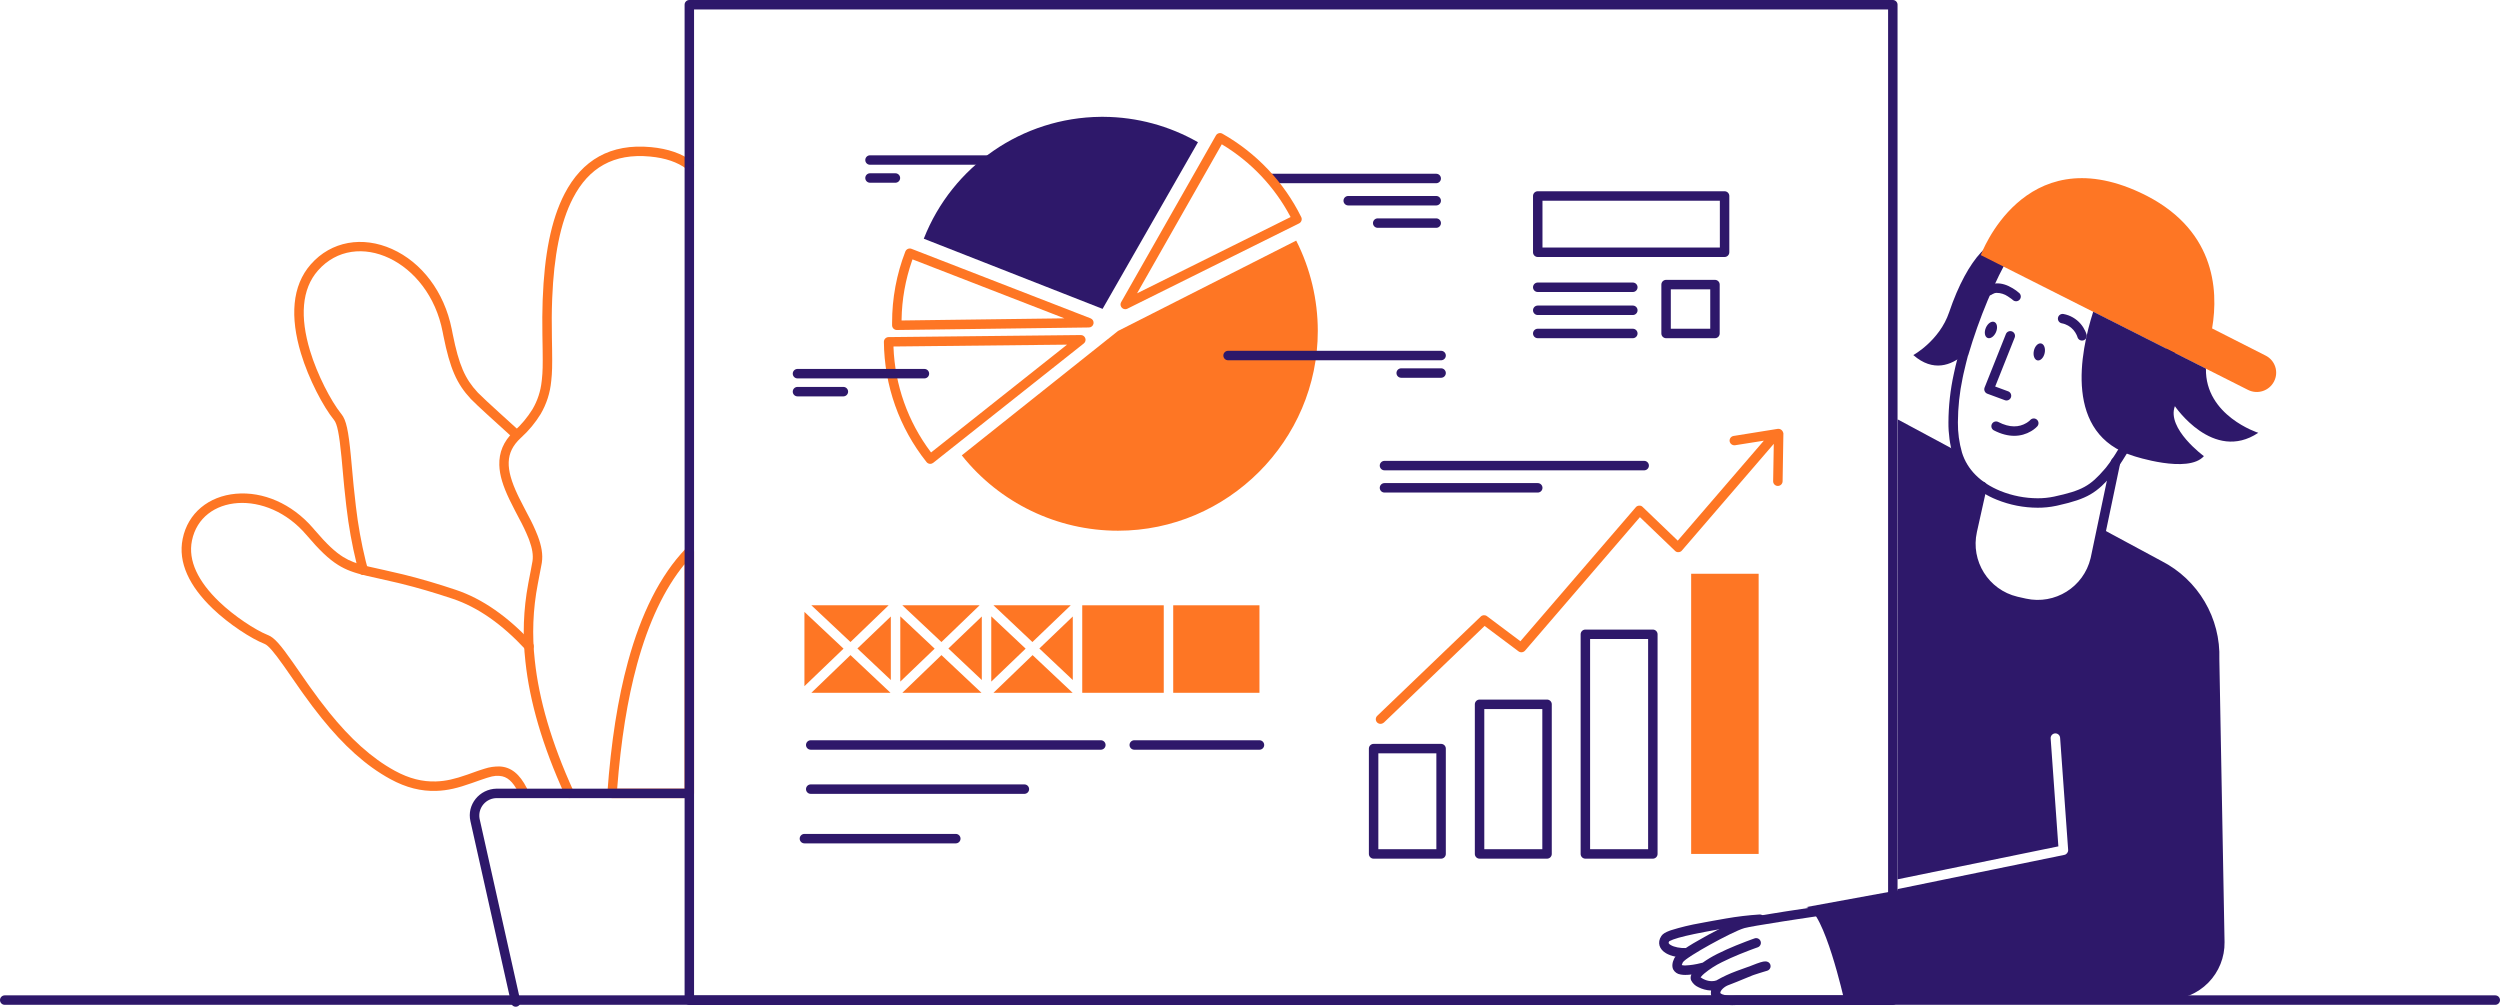
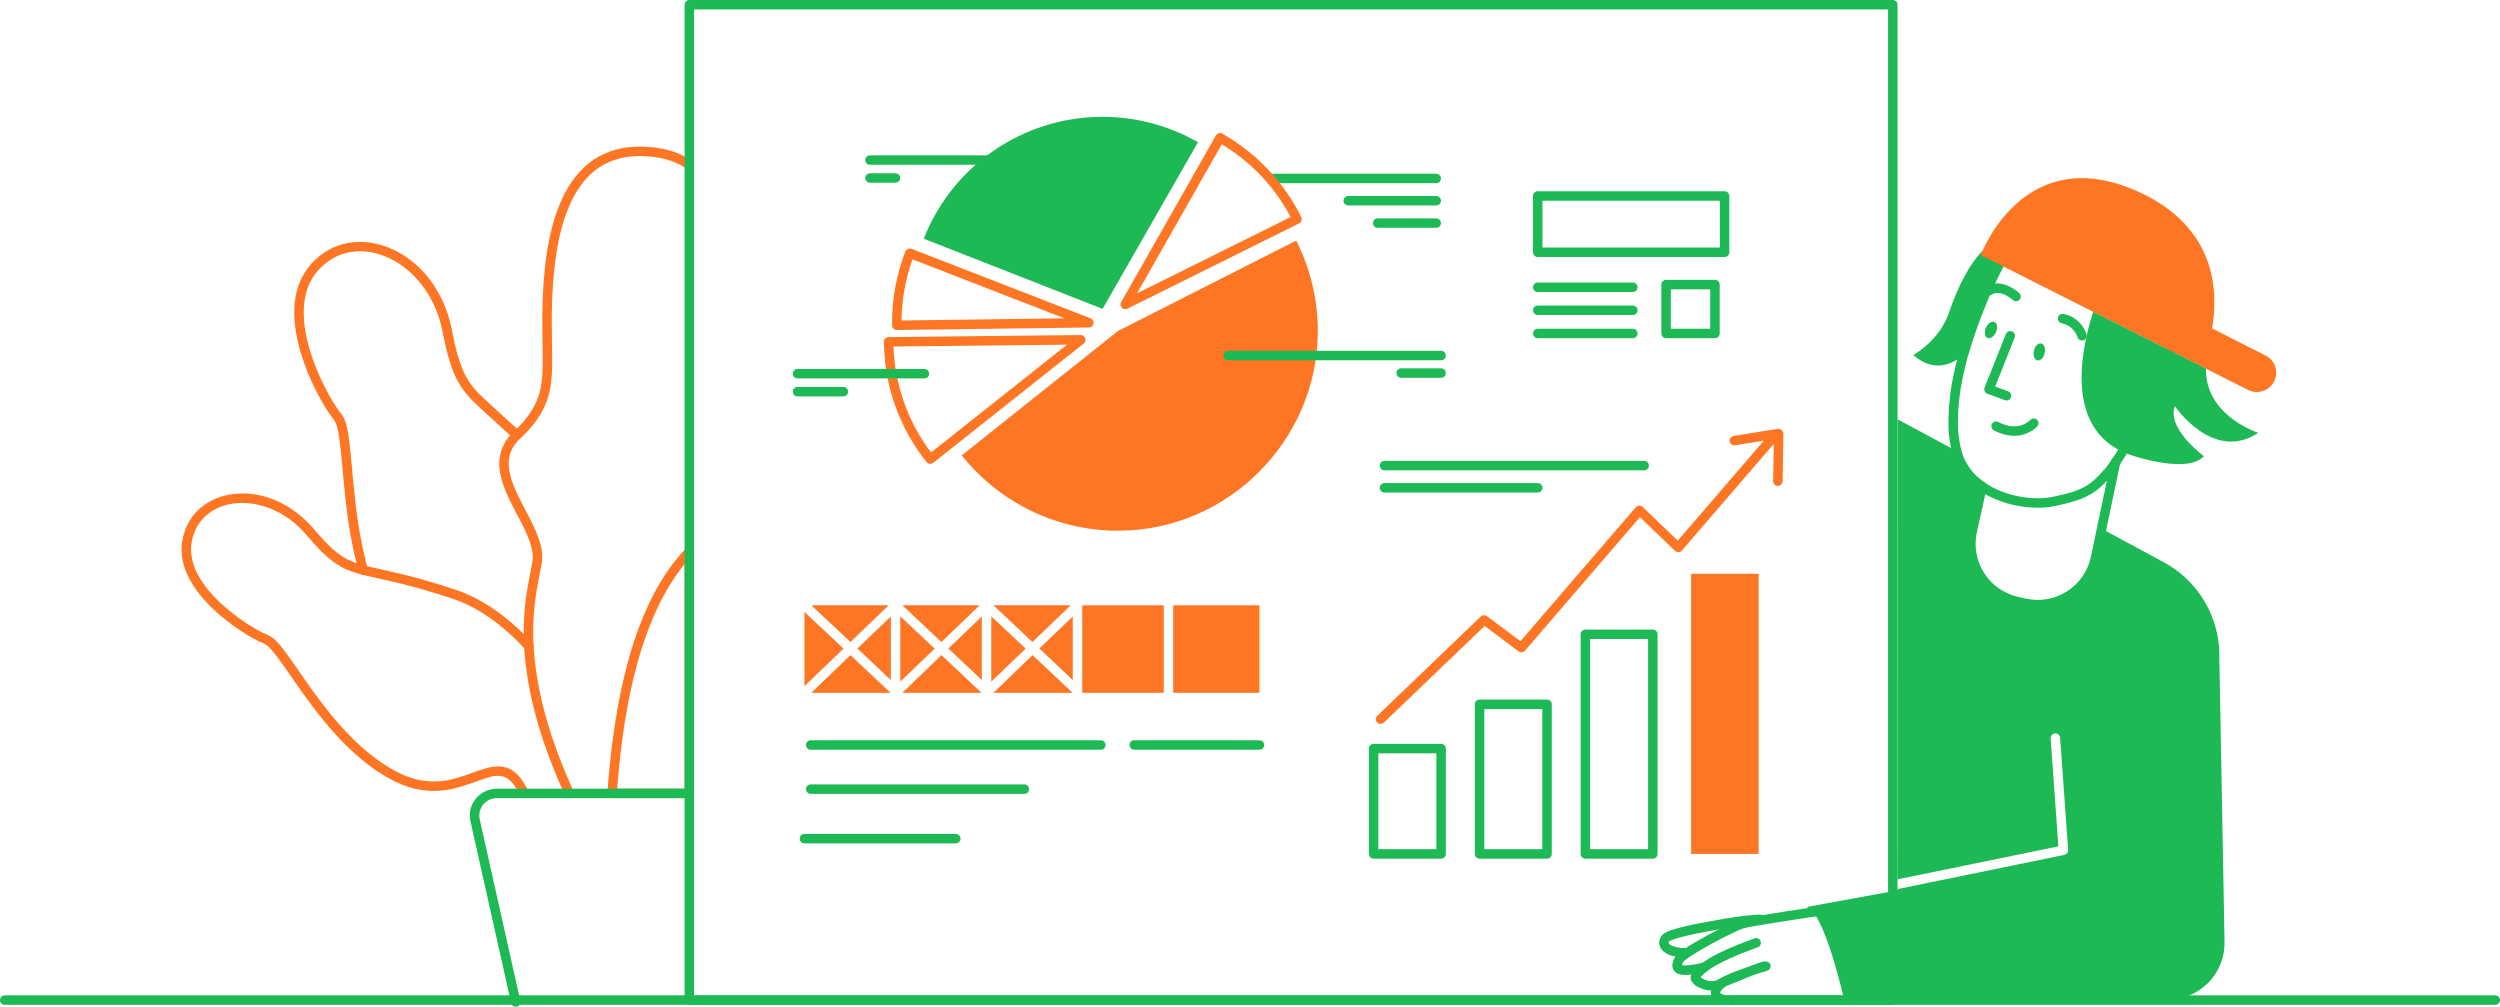
<svg xmlns="http://www.w3.org/2000/svg" viewBox="0 0 1585.6 638.5">
  <g id="graphs_and_statistics_outline_II" data-name="graphs and statistics/outline_II" transform="translate(2.6 2.6)">
    <g id="graphs_and_statistics_outline_II-2" data-name="graphs and statistics/outline_II">
      <g id="graphs_and_statistics_outline_II-3" data-name="graphs and statistics_outline_II">
        <g id="flower_1_" transform="translate(115 93)">
          <g id="leaves_1_">
            <g id="leaf_IV_1_" transform="translate(72 60)">
              <path id="Path" d="M10.529,14.177C23.51-.563,43.377-3.859,62.046,4.522,80.732,12.911,95.118,31.493,99.884,55.27l.472,2.411.164.822c3.947,19.6,7.747,28.251,15.8,36.919l.28.3c4.264,4.432,22.753,20.943,25.431,23.452a3,3,0,1,1-4.1,4.378l-2.583-2.357c-6.035-5.469-19.816-17.872-23.284-21.539l-.137-.146c-8.906-9.586-13.139-19.224-17.287-39.818q-.251-1.247-.505-2.565c-8.709-45.49-55.049-66.293-79.1-38.981C4.647,29.933,3.6,47.719,10,68.969c4.613,15.316,13.293,31.91,19.623,39.848l.282.35c3.119,3.835,4.464,10.639,6,26.487l1.477,16.056.314,3.253c.451,4.577.9,8.666,1.394,12.706a282.075,282.075,0,0,0,6.21,34.616q.658,2.617,1.37,5.167a3,3,0,1,1-5.779,1.615q-.734-2.626-1.41-5.319A287.893,287.893,0,0,1,33.134,168.4l-.229-1.893c-.413-3.482-.795-7.042-1.18-10.951l-.4-4.19c-.339-3.644-1.077-11.822-1.225-13.4l-.164-1.722c-1.384-14.24-2.661-20.81-4.679-23.291-6.851-8.4-16.091-25.966-21-42.255C-2.679,47.67-1.514,27.851,10.529,14.177Z" transform="translate(-2.98 -2.159)" fill="#fe7624" />
            </g>
            <g id="leaf_II_1_" transform="translate(0 220)">
              <path id="Path-2" data-name="Path" d="M34.433.191C51.6-1.342,69.878,6.4,83.3,21.906l1.3,1.518c7.505,8.741,12.78,13.7,17.923,16.892,4.256,2.644,8.529,4.225,15.686,5.954l1.029.242c2.6.586,15.466,3.429,20.74,4.721l2.185.542c9.852,2.473,20.012,5.432,31.624,9.321C191,66.833,207.176,78.333,222.537,94.9a3,3,0,1,1-4.4,4.079c-14.726-15.884-30.1-26.809-46.253-32.195-11.891-3.982-22.217-6.971-32.26-9.461l-2.695-.654c-6.355-1.505-18.525-4.187-19.487-4.415-8.109-1.925-13.063-3.723-18.087-6.844C93.381,41.7,87.5,36.1,79.152,26.284,54.177-3.1,12.516.622,6.576,29.946,3.969,42.613,10.529,55.9,23.9,68.726,33.543,77.97,46.645,86.5,54.44,89.691l.392.158c4.013,1.572,7.906,6.125,15.681,17.221l9.01,12.948,1.62,2.3c4.366,6.145,8.33,11.44,12.4,16.482,13.414,16.619,26.887,29.011,41.737,37.111,9.1,4.982,17.588,7.025,26.045,6.749,6.346-.207,11.949-1.534,19.916-4.321l5.895-2.108,1.4-.488c1.333-.457,2.474-.825,3.573-1.147a28.826,28.826,0,0,1,9.735-1.434c7.08.387,12.572,4.711,17.172,13.827a3,3,0,1,1-5.357,2.7c-3.638-7.21-7.3-10.172-11.882-10.522l-.541-.031c-3.041-.146-4.588.161-12.359,2.87l-4.9,1.728c-8.892,3.151-15.167,4.682-22.455,4.92-9.534.311-19.088-1.988-29.119-7.481-15.639-8.53-29.662-21.427-43.528-38.607-3.911-4.845-7.714-9.9-11.843-15.683l-1.848-2.608-9.57-13.747-.945-1.342c-6.163-8.708-9.641-12.733-11.918-13.71l-.113-.046c-8.482-3.35-22.526-12.44-32.887-22.375C5.042,58.956-2.412,43.853.7,28.746,4,12.429,17.211,1.728,34.433.191Z" transform="translate(-2.437 -2.641)" fill="#fe7624" />
            </g>
            <path id="Path-3" data-name="Path" d="M41.4,29.935C52.489,8.562,70.505-2.093,96.208.341c10.826,1.012,19.489,4.041,26.114,8.982a3,3,0,1,1-3.587,4.81c-5.686-4.24-13.3-6.9-23.089-7.818C72.462,4.12,56.725,13.426,46.729,32.7c-8.09,15.6-12.083,36.853-13.161,63.38l-.042,1.064c-.3,7.931-.315,14.223-.152,24.33l.125,7.616c.141,10.032.035,14.249-.539,19.418l-.031.273a50.385,50.385,0,0,1-6.7,20.856A68.8,68.8,0,0,1,14.07,184.362l-.594.559c-9.8,9.15-9.6,19.453-1.84,35.9l.78,1.625c.96,1.969,2,4,3.629,7.109l2.349,4.5a111.528,111.528,0,0,1,6,12.879c2.415,6.352,3.36,11.8,2.6,16.844l-.148.9c-.582,3.348-2.239,11.714-2.415,12.67a160.322,160.322,0,0,0-1.89,48.686c2.612,24.435,10.383,51.778,24.617,82.954a3,3,0,1,1-5.458,2.492c-14.494-31.746-22.441-59.711-25.125-84.808a165.812,165.812,0,0,1,1.773-49.4l.27-1.464c.444-2.309,2.144-10.918,2.445-12.918.563-3.741-.144-8.048-2.071-13.274l-.38-1a117.438,117.438,0,0,0-6-12.676l-2.764-5.291c-1.447-2.783-2.4-4.683-3.384-6.733C2.351,215.3.2,208.51.013,201.977-.215,194.028,2.634,187.008,9,180.895l.379-.359a63.962,63.962,0,0,0,11.684-13.96,44.021,44.021,0,0,0,5.819-17.764l.141-1.222c.515-4.755.61-8.865.474-18.507l-.158-9.816c-.118-8.409-.092-14.235.146-21.123l.044-1.227C28.575,69.084,32.708,46.7,41.4,29.935Z" transform="translate(199.071 -2.628)" fill="#fe7624" />
            <path id="Path-4" data-name="Path" d="M52,159.306H3a3,3,0,0,1-2.993-3.217C2.371,123.569,6.652,96.31,13.094,72.752c2.084-7.62,4.417-14.9,6.935-21.63a189.574,189.574,0,0,1,8.388-19.245,145.007,145.007,0,0,1,9.911-16.763A114.894,114.894,0,0,1,49.834.931,2.952,2.952,0,0,1,51.977,0,2.986,2.986,0,0,1,55,3.006v153.3A3,3,0,0,1,52,159.306Zm-3-148.4-.128.156C36.231,26.5,26.14,47.792,18.881,74.335c-6.125,22.4-10.259,48.192-12.638,78.849l-.009.122H49Z" transform="translate(267.6 251.294)" fill="#fe7624" />
          </g>
-           <path id="pot_2_" d="M138.353,0a3,3,0,0,1,.176,5.995L138.353,6h-121A11.074,11.074,0,0,0,6.223,19.079L32.081,134.645a3,3,0,0,1-5.812,1.481l-.043-.171L.429,20.672C-1.986,10.165,6.095.2,17.021,0l.332,0Z" transform="translate(180.347 404.6)" fill="#2e186a" />
+           <path id="pot_2_" d="M138.353,0a3,3,0,0,1,.176,5.995L138.353,6h-121A11.074,11.074,0,0,0,6.223,19.079L32.081,134.645a3,3,0,0,1-5.812,1.481l-.043-.171L.429,20.672C-1.986,10.165,6.095.2,17.021,0l.332,0Z" transform="translate(180.347 404.6)" fill="#1db954" />
        </g>
        <g id="whiteboard_2_" transform="translate(434)">
-           <path id="shape_15_" d="M766.3,637.4H3a3,3,0,0,1-3-3V3A3,3,0,0,1,3,0H766.3a3,3,0,0,1,3,3V634.4A3,3,0,0,1,766.3,637.4ZM6,6V631.4H763.3V6Z" transform="translate(-2.4 -2.6)" fill="#2e186a" />
+           <path id="shape_15_" d="M766.3,637.4H3a3,3,0,0,1-3-3V3A3,3,0,0,1,3,0H766.3a3,3,0,0,1,3,3V634.4A3,3,0,0,1,766.3,637.4ZM6,6V631.4H763.3V6Z" transform="translate(-2.4 -2.6)" fill="#1db954" />
          <g id="graph_5_" transform="translate(434 269)">
-             <path id="Rectangle" d="M45.8,72.8H3a3,3,0,0,1-3-3V3A3,3,0,0,1,3,0H45.8a3,3,0,0,1,3,3V69.8A3,3,0,0,1,45.8,72.8ZM6,6V66.8H42.8V6Z" transform="translate(-2.4 200.2)" fill="#2e186a" />
-             <path id="Rectangle-2" data-name="Rectangle" d="M45.8,100.9H3a3,3,0,0,1-3-3V3A3,3,0,0,1,3,0H45.8a3,3,0,0,1,3,3V97.9A3,3,0,0,1,45.8,100.9ZM6,6V94.9H42.8V6Z" transform="translate(64.8 172.1)" fill="#2e186a" />
-             <path id="Rectangle-3" data-name="Rectangle" d="M45.8,145.3H3a3,3,0,0,1-3-3V3A3,3,0,0,1,3,0H45.8a3,3,0,0,1,3,3V142.3A3,3,0,0,1,45.8,145.3ZM6,6H6V139.3H42.8V6H6Z" transform="translate(131.9 127.7)" fill="#2e186a" />
+             <path id="Rectangle" d="M45.8,72.8H3a3,3,0,0,1-3-3V3A3,3,0,0,1,3,0H45.8a3,3,0,0,1,3,3V69.8A3,3,0,0,1,45.8,72.8ZM6,6V66.8H42.8V6Z" transform="translate(-2.4 200.2)" fill="#1db954" />
+             <path id="Rectangle-2" data-name="Rectangle" d="M45.8,100.9H3a3,3,0,0,1-3-3V3A3,3,0,0,1,3,0H45.8a3,3,0,0,1,3,3V97.9A3,3,0,0,1,45.8,100.9ZM6,6V94.9H42.8V6Z" transform="translate(64.8 172.1)" fill="#1db954" />
+             <path id="Rectangle-3" data-name="Rectangle" d="M45.8,145.3H3a3,3,0,0,1-3-3V3A3,3,0,0,1,3,0H45.8a3,3,0,0,1,3,3V142.3A3,3,0,0,1,45.8,145.3ZM6,6H6V139.3H42.8V6H6Z" transform="translate(131.9 127.7)" fill="#1db954" />
            <rect id="Rectangle-4" data-name="Rectangle" width="42.8" height="177.7" transform="translate(202 92.3)" fill="#fe7624" />
            <path id="arrow_1_" d="M257.313.725a3.1,3.1,0,0,0-2.4-.7l-28,4.5a3.011,3.011,0,0,0-2.5,3.4,3.09,3.09,0,0,0,3.4,2.5l18.3-2.9-54.6,63.4-22.3-21.4a2.651,2.651,0,0,0-2.2-.8,2.814,2.814,0,0,0-2.1,1l-73.2,85-21.2-15.9a3.028,3.028,0,0,0-3.9.2l-65.7,63a2.988,2.988,0,0,0-.1,4.2,3.1,3.1,0,0,0,2.2.9,3.439,3.439,0,0,0,2.1-.8l63.9-61.3,21.5,16.1a3.077,3.077,0,0,0,4.1-.4l72.9-84.7,22.3,21.4a2.651,2.651,0,0,0,2.2.8,2.814,2.814,0,0,0,2.1-1l58.3-67.7-.4,23.7a2.946,2.946,0,0,0,3,3h0a3.009,3.009,0,0,0,3-3l.5-30.3A3.738,3.738,0,0,0,257.313.725Z" transform="translate(1.987 0.375)" fill="#fe7624" />
          </g>
          <g id="layout_II_1_" transform="translate(73 381)">
            <g id="lines_8_" transform="translate(0 88)">
-               <path id="Path-5" data-name="Path" d="M187,0a3,3,0,0,1,.176,5.995L187,6H3A3,3,0,0,1,2.824.005L3,0Z" transform="translate(1.6 -2.1)" fill="#2e186a" />
-               <path id="Path-6" data-name="Path" d="M138.5,0a3,3,0,0,1,.176,5.995L138.5,6H3A3,3,0,0,1,2.824.005L3,0Z" transform="translate(1.6 25.9)" fill="#2e186a" />
-               <path id="Path-7" data-name="Path" d="M99,0a3,3,0,0,1,.176,5.995L99,6H3A3,3,0,0,1,2.824.005L3,0Z" transform="translate(-2.4 57.3)" fill="#2e186a" />
-               <path id="Path-8" data-name="Path" d="M82.4,0a3,3,0,0,1,.176,5.995L82.4,6H3A3,3,0,0,1,2.824.005L3,0Z" transform="translate(206.8 -2.1)" fill="#2e186a" />
+               <path id="Path-5" data-name="Path" d="M187,0a3,3,0,0,1,.176,5.995L187,6H3A3,3,0,0,1,2.824.005L3,0Z" transform="translate(1.6 -2.1)" fill="#1db954" />
+               <path id="Path-6" data-name="Path" d="M138.5,0a3,3,0,0,1,.176,5.995L138.5,6H3A3,3,0,0,1,2.824.005L3,0Z" transform="translate(1.6 25.9)" fill="#1db954" />
+               <path id="Path-7" data-name="Path" d="M99,0a3,3,0,0,1,.176,5.995L99,6H3A3,3,0,0,1,2.824.005L3,0Z" transform="translate(-2.4 57.3)" fill="#1db954" />
+               <path id="Path-8" data-name="Path" d="M82.4,0a3,3,0,0,1,.176,5.995L82.4,6H3A3,3,0,0,1,2.824.005L3,0Z" transform="translate(206.8 -2.1)" fill="#1db954" />
            </g>
            <g id="oragne_bar">
              <path id="Path-9" data-name="Path" d="M0,20.3l21.2,20V0Z" transform="translate(91.9 7.4)" fill="#fe7624" />
              <path id="Path-10" data-name="Path" d="M0,41.4,21.8,20.5,0,0Z" transform="translate(61.4 7.3)" fill="#fe7624" />
              <path id="Path-11" data-name="Path" d="M49,0H0L24.7,23.3Z" transform="translate(120.5 0.3)" fill="#fe7624" />
              <path id="Path-12" data-name="Path" d="M24.8,0,0,23.9H50.2Z" transform="translate(62.7 31.9)" fill="#fe7624" />
              <path id="Path-13" data-name="Path" d="M0,41.4,21.8,20.5,0,0Z" transform="translate(119.1 7.3)" fill="#fe7624" />
              <path id="Path-14" data-name="Path" d="M0,0V47.1L24.8,23.3Z" transform="translate(0.6 4.5)" fill="#fe7624" />
              <path id="Path-15" data-name="Path" d="M24.8,0,0,23.9H50.2Z" transform="translate(5 31.9)" fill="#fe7624" />
              <path id="Path-16" data-name="Path" d="M49,0H0L24.8,23.3Z" transform="translate(5 0.3)" fill="#fe7624" />
              <path id="Path-17" data-name="Path" d="M21.2,40.3V0L0,20.3Z" transform="translate(149.6 7.4)" fill="#fe7624" />
              <path id="Path-18" data-name="Path" d="M0,20.3l21.2,20V0Z" transform="translate(34.2 7.4)" fill="#fe7624" />
              <path id="Path-19" data-name="Path" d="M24.8,0,0,23.9H50.2Z" transform="translate(120.5 31.9)" fill="#fe7624" />
              <path id="Path-20" data-name="Path" d="M49,0H0L24.8,23.3Z" transform="translate(62.7 0.3)" fill="#fe7624" />
              <path id="Path-21" data-name="Path" d="M51.7,0H0V55.5H51.7Z" transform="translate(176.8 0.3)" fill="#fe7624" />
              <path id="Path-22" data-name="Path" d="M54.7,0H0V55.5H54.7Z" transform="translate(234.5 0.3)" fill="#fe7624" />
              <path id="Path-23" data-name="Path" d="M.4.45c.1.1.1.1.2.1V.45Z" transform="translate(170.2 55.35)" fill="#fe7624" />
            </g>
          </g>
          <g id="layout_3_" transform="translate(538 121)">
-             <path id="Rectangle-5" data-name="Rectangle" d="M34,37H3a3,3,0,0,1-3-3V3A3,3,0,0,1,3,0H34a3,3,0,0,1,3,3V34A3,3,0,0,1,34,37ZM6,6V31H31V6Z" transform="translate(79.1 53.9)" fill="#2e186a" />
-             <path id="Rectangle-6" data-name="Rectangle" d="M121.5,41.7H3a3,3,0,0,1-3-3V3A3,3,0,0,1,3,0H121.5a3,3,0,0,1,3,3V38.7A3,3,0,0,1,121.5,41.7ZM6,6V35.7H118.5V6Z" transform="translate(-2.3 -2.3)" fill="#2e186a" />
-             <path id="Path-24" data-name="Path" d="M63.3,0a3,3,0,0,1,.176,5.995L63.3,6H3A3,3,0,0,1,2.824.005L3,0Z" transform="translate(-2.3 84.9)" fill="#2e186a" />
-             <path id="Path-25" data-name="Path" d="M63.3,0a3,3,0,0,1,.176,5.995L63.3,6H3A3,3,0,0,1,2.824.005L3,0Z" transform="translate(-2.3 70.2)" fill="#2e186a" />
-             <path id="Path-26" data-name="Path" d="M63.3,0a3,3,0,0,1,.176,5.995L63.3,6H3A3,3,0,0,1,2.824.005L3,0Z" transform="translate(-2.3 55.6)" fill="#2e186a" />
+             <path id="Rectangle-5" data-name="Rectangle" d="M34,37H3a3,3,0,0,1-3-3V3A3,3,0,0,1,3,0H34a3,3,0,0,1,3,3V34A3,3,0,0,1,34,37ZM6,6V31H31V6Z" transform="translate(79.1 53.9)" fill="#1db954" />
+             <path id="Rectangle-6" data-name="Rectangle" d="M121.5,41.7H3a3,3,0,0,1-3-3V3A3,3,0,0,1,3,0H121.5a3,3,0,0,1,3,3V38.7A3,3,0,0,1,121.5,41.7ZM6,6V35.7H118.5V6Z" transform="translate(-2.3 -2.3)" fill="#1db954" />
+             <path id="Path-24" data-name="Path" d="M63.3,0a3,3,0,0,1,.176,5.995L63.3,6H3A3,3,0,0,1,2.824.005L3,0Z" transform="translate(-2.3 84.9)" fill="#1db954" />
+             <path id="Path-25" data-name="Path" d="M63.3,0a3,3,0,0,1,.176,5.995L63.3,6H3A3,3,0,0,1,2.824.005L3,0Z" transform="translate(-2.3 70.2)" fill="#1db954" />
+             <path id="Path-26" data-name="Path" d="M63.3,0a3,3,0,0,1,.176,5.995L63.3,6H3A3,3,0,0,1,2.824.005L3,0Z" transform="translate(-2.3 55.6)" fill="#1db954" />
          </g>
          <g id="lines_7_" transform="translate(441 292)">
-             <path id="Path-27" data-name="Path" d="M167.7,0a3,3,0,0,1,.176,5.995L167.7,6H3A3,3,0,0,1,2.824.005L3,0Z" transform="translate(-2.5 -2.3)" fill="#2e186a" />
-             <path id="Path-28" data-name="Path" d="M100.2,0a3,3,0,0,1,.176,5.995L100.2,6H3A3,3,0,0,1,2.824.005L3,0Z" transform="translate(-2.5 11.8)" fill="#2e186a" />
+             <path id="Path-27" data-name="Path" d="M167.7,0a3,3,0,0,1,.176,5.995L167.7,6H3A3,3,0,0,1,2.824.005L3,0Z" transform="translate(-2.5 -2.3)" fill="#1db954" />
+             <path id="Path-28" data-name="Path" d="M100.2,0a3,3,0,0,1,.176,5.995L100.2,6H3A3,3,0,0,1,2.824.005L3,0Z" transform="translate(-2.5 11.8)" fill="#1db954" />
          </g>
          <g id="circle_graph_4_" transform="translate(69 71)">
            <path id="Path-29" data-name="Path" d="M99.1,57.3,212.1,0a126.927,126.927,0,0,1,13.7,57.3c0,69.5-57.2,126.7-126.7,126.7A126.586,126.586,0,0,1,0,136.2Z" transform="translate(104.4 79)" fill="#fe7624" />
-             <path id="Path-30" data-name="Path" d="M107.7,0a3,3,0,0,1,.176,5.995L107.7,6H3A3,3,0,0,1,2.824.005L3,0Z" transform="translate(297.6 36.6)" fill="#2e186a" />
-             <path id="Path-31" data-name="Path" d="M58.8,0a3,3,0,0,1,.176,5.995L58.8,6H3A3,3,0,0,1,2.824.005L3,0Z" transform="translate(346.5 50.7)" fill="#2e186a" />
-             <path id="Path-32" data-name="Path" d="M40.1,0a3,3,0,0,1,.176,5.995L40.1,6H3A3,3,0,0,1,2.824.005L3,0Z" transform="translate(365.2 64.9)" fill="#2e186a" />
-             <path id="Path-33" data-name="Path" d="M138.1,0a3,3,0,0,1,.176,5.995L138.1,6H3A3,3,0,0,1,2.824.005L3,0Z" transform="translate(270.3 148.9)" fill="#2e186a" />
-             <path id="Path-34" data-name="Path" d="M28.3,0a3,3,0,0,1,.176,5.995L28.3,6H3A3,3,0,0,1,2.824.005L3,0Z" transform="translate(380.1 160)" fill="#2e186a" />
+             <path id="Path-30" data-name="Path" d="M107.7,0a3,3,0,0,1,.176,5.995L107.7,6H3A3,3,0,0,1,2.824.005L3,0Z" transform="translate(297.6 36.6)" fill="#1db954" />
+             <path id="Path-31" data-name="Path" d="M58.8,0a3,3,0,0,1,.176,5.995L58.8,6H3A3,3,0,0,1,2.824.005L3,0Z" transform="translate(346.5 50.7)" fill="#1db954" />
+             <path id="Path-32" data-name="Path" d="M40.1,0a3,3,0,0,1,.176,5.995L40.1,6H3A3,3,0,0,1,2.824.005L3,0Z" transform="translate(365.2 64.9)" fill="#1db954" />
+             <path id="Path-33" data-name="Path" d="M138.1,0a3,3,0,0,1,.176,5.995L138.1,6H3A3,3,0,0,1,2.824.005L3,0Z" transform="translate(270.3 148.9)" fill="#1db954" />
+             <path id="Path-34" data-name="Path" d="M28.3,0a3,3,0,0,1,.176,5.995L28.3,6H3A3,3,0,0,1,2.824.005L3,0Z" transform="translate(380.1 160)" fill="#1db954" />
            <g id="Group" transform="translate(46 27)">
-               <path id="Path-35" data-name="Path" d="M83.5,0a3,3,0,0,1,.176,5.995L83.5,6H3A3,3,0,0,1,2.824.005L3,0Z" transform="translate(-2.8 -2.1)" fill="#2e186a" />
-               <path id="Path-36" data-name="Path" d="M19.1,0a3,3,0,0,1,.176,5.995L19.1,6H3A3,3,0,0,1,2.824.005L3,0Z" transform="translate(-2.8 9.3)" fill="#2e186a" />
+               <path id="Path-35" data-name="Path" d="M83.5,0a3,3,0,0,1,.176,5.995L83.5,6H3A3,3,0,0,1,2.824.005L3,0Z" transform="translate(-2.8 -2.1)" fill="#1db954" />
+               <path id="Path-36" data-name="Path" d="M19.1,0a3,3,0,0,1,.176,5.995L19.1,6H3A3,3,0,0,1,2.824.005L3,0Z" transform="translate(-2.8 9.3)" fill="#1db954" />
            </g>
            <path id="Path-37" data-name="Path" d="M29.4,81.7h0a2.986,2.986,0,0,1-2.35-1.133A124.147,124.147,0,0,1,0,4.332,3,3,0,0,1,2.968,1.3L124.868,0h.036a2.963,2.963,0,0,1,2.83,2.015,2.934,2.934,0,0,1-.97,3.337l-95.5,75.7A2.968,2.968,0,0,1,29.4,81.7ZM116.169,6.092,6.07,7.267l.016.444a117.947,117.947,0,0,0,23.6,66.447l.233.307Z" transform="translate(55 138.9)" fill="#fe7624" />
            <path id="Path-38" data-name="Path" d="M3,51.7a3,3,0,0,1-3-3V47.1A124.721,124.721,0,0,1,8.4,1.919,3.018,3.018,0,0,1,11.2,0a2.988,2.988,0,0,1,1.085.2l113.6,44.1a3,3,0,0,1-1.047,5.8L3.039,51.7ZM12.949,6.9l-.327.924A118.84,118.84,0,0,0,6.017,45.067l-.007.593,103.3-1.357Z" transform="translate(60.2 83.999)" fill="#fe7624" />
            <path id="Path-39" data-name="Path" d="M3,111.715A3.03,3.03,0,0,1,.4,110.186a2.911,2.911,0,0,1,0-2.968l60.1-105.7A3,3,0,0,1,64.594.391a124.111,124.111,0,0,1,29,22.711,123.093,123.093,0,0,1,21.013,30.172,3.005,3.005,0,0,1-1.356,4.013l-108.9,54.1A3.021,3.021,0,0,1,3,111.715ZM64.222,7.121,10.477,101.643l97.389-48.382-.189-.359a117.828,117.828,0,0,0-43.1-45.568Z" transform="translate(205.085 10.799)" fill="#fe7624" />
-             <path id="Path-40" data-name="Path" d="M173.9,16.1A121.894,121.894,0,0,0,114.2,0h-2A121.762,121.762,0,0,0,0,77.3l113.4,44.5Z" transform="translate(80.3 0.5)" fill="#2e186a" />
-             <path id="Path-41" data-name="Path" d="M83.5,0a3,3,0,0,1,.176,5.995L83.5,6H3A3,3,0,0,1,2.824.005L3,0Z" transform="translate(-2.8 160.4)" fill="#2e186a" />
-             <path id="Path-42" data-name="Path" d="M32.1,0a3,3,0,0,1,.176,5.995L32.1,6H3A3,3,0,0,1,2.824.005L3,0Z" transform="translate(-2.8 171.8)" fill="#2e186a" />
+             <path id="Path-40" data-name="Path" d="M173.9,16.1A121.894,121.894,0,0,0,114.2,0h-2A121.762,121.762,0,0,0,0,77.3l113.4,44.5Z" transform="translate(80.3 0.5)" fill="#1db954" />
+             <path id="Path-41" data-name="Path" d="M83.5,0a3,3,0,0,1,.176,5.995L83.5,6H3A3,3,0,0,1,2.824.005L3,0Z" transform="translate(-2.8 160.4)" fill="#1db954" />
+             <path id="Path-42" data-name="Path" d="M32.1,0a3,3,0,0,1,.176,5.995L32.1,6H3A3,3,0,0,1,2.824.005L3,0Z" transform="translate(-2.8 171.8)" fill="#1db954" />
          </g>
        </g>
        <g id="man_7_" transform="translate(1052 110)">
          <g id="hand_II_7_" transform="translate(0 463)">
-             <path id="Path-43" data-name="Path" d="M63.732.006a3,3,0,0,1,.374,5.988A188.984,188.984,0,0,0,44.926,8.2l-8.46,1.486-3.665.661c-.927.17-1.82.335-2.69.5l-1.291.244c-9.329,1.775-16.028,3.342-19.927,4.78A15.449,15.449,0,0,0,6.77,16.8c-.121.068-.224.131-.306.186l-.119.084c-.586.946-.407,1.444.921,2.254l.172.1c2.148,1.263,5.839,2.008,9.676,1.875a3,3,0,1,1,.207,6c-4.894.169-9.692-.8-12.924-2.7C.115,22.08-1.36,17.848,1.412,13.653c.941-1.432,2.674-2.406,5.4-3.413l.619-.222A147.572,147.572,0,0,1,26.369,5.449L29,4.948c1.539-.289,3.143-.583,4.883-.9L42.4,2.545A194.988,194.988,0,0,1,63.732.006Z" transform="translate(-2.319 4.4)" fill="#2e186a" />
-             <path id="Path-44" data-name="Path" d="M37.843,64.487c-4.187,0-7.469-.641-9.756-1.906a6.488,6.488,0,0,1-3.66-5.665l-.005-.24a7.115,7.115,0,0,1,.109-1.283l.033-.175-.284-.012A19.194,19.194,0,0,1,16.451,53.1a9.379,9.379,0,0,1-4.606-4.454l-.069-.194a4.6,4.6,0,0,1,.282-3.316l.032-.074-.2.026a30.727,30.727,0,0,1-3.679.25A15.41,15.41,0,0,1,5.354,45.1L5.1,45.045A6.2,6.2,0,0,1,.537,41.86c-.9-1.876-.655-4.39.69-7.079,1.4-2.865,7.819-7.353,20.192-14.125l1.86-1.01c8.507-4.577,16.819-8.528,20.215-9.608l.59-.176C46.851,9.09,55.754,7.545,71.3,5.139l3.322-.511c4.2-.643,8.7-1.323,13.4-2.021L99.971.846,105.6.031a3,3,0,0,1,3.3,2.094l.047.171,14.1,58.4a3,3,0,0,1-2.741,3.7l-.175.005h-79.5l-.342.02C39.442,64.464,38.622,64.487,37.843,64.487ZM58.91,36.754a4.777,4.777,0,0,1,.991.1l.085.019a3,3,0,0,1,.158,5.81l-.87.254-1.6.481c-.8.243-1.526.469-2.233.691l-.592.187c-.924.294-1.817.583-2.652.859L51.17,45.5l-3.256,1.324L41.03,49.654c-2.079.846-3.417,1.372-4.769,1.876l-.537.2c-2.951,1.047-5.314,3.535-5.3,4.9,0,.288.2.563,1.135.971a16.482,16.482,0,0,0,6.149.9c.687,0,1.418-.02,2.175-.06l.454-.026.186-.006H116.31L103.746,6.36,96.788,7.375,88.906,8.541c-3.577.533-6.73,1.006-9.639,1.448L69.92,11.426c-13.461,2.1-21.822,3.553-24.178,4.2l-.2.057C41.6,16.813,31.832,21.747,23.9,26.138c-7.446,4.123-16.444,9.558-17.3,11.3a7.23,7.23,0,0,0-.56,1.414l-.034.154L6,39.082l.155.047.215.052A8.883,8.883,0,0,0,8.2,39.34a47.587,47.587,0,0,0,9.872-1.508l1.17-.279.054-.04a69.667,69.667,0,0,1,8.969-5.383l.409-.208c1.768-.892,3.735-1.823,5.847-2.767,3.66-1.636,7.734-3.307,12.109-4.969l1.21-.456c.57-.213,1.145-.426,1.711-.634l1.372-.5,1.222-.433a3,3,0,0,1,2.128,5.608l-1.623.581-1.038.376c-.952.349-1.912.707-2.853,1.065-4.269,1.622-8.236,3.249-11.79,4.838-2.031.908-3.912,1.8-5.591,2.646a56.272,56.272,0,0,0-11.135,7.161A17.141,17.141,0,0,0,18.03,46.68l-.12.158.185.145a11.582,11.582,0,0,0,2.741,1.48,11.723,11.723,0,0,0,4.2.825,8.749,8.749,0,0,0,2.89-.471L28,48.792l.254-.154A82.418,82.418,0,0,1,40.379,43l.653-.252c2.045-.783,4.257-1.584,6.574-2.38l1.422-.482,1.39-.556C55.268,37.4,57.411,36.754,58.91,36.754Z" transform="translate(6.078 -2.6)" fill="#2e186a" />
+             <path id="Path-43" data-name="Path" d="M63.732.006a3,3,0,0,1,.374,5.988A188.984,188.984,0,0,0,44.926,8.2l-8.46,1.486-3.665.661c-.927.17-1.82.335-2.69.5l-1.291.244c-9.329,1.775-16.028,3.342-19.927,4.78A15.449,15.449,0,0,0,6.77,16.8c-.121.068-.224.131-.306.186l-.119.084c-.586.946-.407,1.444.921,2.254l.172.1c2.148,1.263,5.839,2.008,9.676,1.875a3,3,0,1,1,.207,6c-4.894.169-9.692-.8-12.924-2.7C.115,22.08-1.36,17.848,1.412,13.653c.941-1.432,2.674-2.406,5.4-3.413l.619-.222A147.572,147.572,0,0,1,26.369,5.449L29,4.948c1.539-.289,3.143-.583,4.883-.9L42.4,2.545A194.988,194.988,0,0,1,63.732.006Z" transform="translate(-2.319 4.4)" fill="#1db954" />
+             <path id="Path-44" data-name="Path" d="M37.843,64.487c-4.187,0-7.469-.641-9.756-1.906a6.488,6.488,0,0,1-3.66-5.665l-.005-.24a7.115,7.115,0,0,1,.109-1.283l.033-.175-.284-.012A19.194,19.194,0,0,1,16.451,53.1a9.379,9.379,0,0,1-4.606-4.454l-.069-.194a4.6,4.6,0,0,1,.282-3.316l.032-.074-.2.026a30.727,30.727,0,0,1-3.679.25A15.41,15.41,0,0,1,5.354,45.1L5.1,45.045A6.2,6.2,0,0,1,.537,41.86c-.9-1.876-.655-4.39.69-7.079,1.4-2.865,7.819-7.353,20.192-14.125l1.86-1.01c8.507-4.577,16.819-8.528,20.215-9.608l.59-.176C46.851,9.09,55.754,7.545,71.3,5.139l3.322-.511c4.2-.643,8.7-1.323,13.4-2.021L99.971.846,105.6.031a3,3,0,0,1,3.3,2.094l.047.171,14.1,58.4a3,3,0,0,1-2.741,3.7l-.175.005h-79.5l-.342.02C39.442,64.464,38.622,64.487,37.843,64.487ZM58.91,36.754a4.777,4.777,0,0,1,.991.1l.085.019a3,3,0,0,1,.158,5.81l-.87.254-1.6.481c-.8.243-1.526.469-2.233.691l-.592.187c-.924.294-1.817.583-2.652.859L51.17,45.5l-3.256,1.324L41.03,49.654c-2.079.846-3.417,1.372-4.769,1.876l-.537.2c-2.951,1.047-5.314,3.535-5.3,4.9,0,.288.2.563,1.135.971a16.482,16.482,0,0,0,6.149.9c.687,0,1.418-.02,2.175-.06l.454-.026.186-.006H116.31L103.746,6.36,96.788,7.375,88.906,8.541c-3.577.533-6.73,1.006-9.639,1.448L69.92,11.426c-13.461,2.1-21.822,3.553-24.178,4.2l-.2.057C41.6,16.813,31.832,21.747,23.9,26.138c-7.446,4.123-16.444,9.558-17.3,11.3a7.23,7.23,0,0,0-.56,1.414l-.034.154L6,39.082l.155.047.215.052A8.883,8.883,0,0,0,8.2,39.34a47.587,47.587,0,0,0,9.872-1.508l1.17-.279.054-.04a69.667,69.667,0,0,1,8.969-5.383l.409-.208c1.768-.892,3.735-1.823,5.847-2.767,3.66-1.636,7.734-3.307,12.109-4.969l1.21-.456c.57-.213,1.145-.426,1.711-.634l1.372-.5,1.222-.433a3,3,0,0,1,2.128,5.608l-1.623.581-1.038.376c-.952.349-1.912.707-2.853,1.065-4.269,1.622-8.236,3.249-11.79,4.838-2.031.908-3.912,1.8-5.591,2.646a56.272,56.272,0,0,0-11.135,7.161A17.141,17.141,0,0,0,18.03,46.68l-.12.158.185.145a11.582,11.582,0,0,0,2.741,1.48,11.723,11.723,0,0,0,4.2.825,8.749,8.749,0,0,0,2.89-.471L28,48.792l.254-.154A82.418,82.418,0,0,1,40.379,43l.653-.252c2.045-.783,4.257-1.584,6.574-2.38l1.422-.482,1.39-.556C55.268,37.4,57.411,36.754,58.91,36.754Z" transform="translate(6.078 -2.6)" fill="#1db954" />
          </g>
-           <path id="body_5_" d="M262,152.2a67.417,67.417,0,0,0-36.7-62.4L187.6,69.5l-4.1,18.6a37.5,37.5,0,0,1-44.7,28.5l-4.9-1.1a37.5,37.5,0,0,1-28.5-44.7l6.3-28.3c-7.2-5-12.9-11.8-15.6-20.6-.2-.6-.3-1.2-.5-1.7L58,0l-.1,291.7,102-20.9L155,202.3a3.007,3.007,0,0,1,6-.4l5.1,71.1a3.042,3.042,0,0,1-2.4,3.2L57.9,297.9v.8L0,309.3C11.4,311.5,24,368,24,368H229.4a35.94,35.94,0,0,0,35.9-36.5Z" transform="translate(91 153.4)" fill="#2e186a" />
+           <path id="body_5_" d="M262,152.2a67.417,67.417,0,0,0-36.7-62.4L187.6,69.5l-4.1,18.6a37.5,37.5,0,0,1-44.7,28.5l-4.9-1.1a37.5,37.5,0,0,1-28.5-44.7l6.3-28.3c-7.2-5-12.9-11.8-15.6-20.6-.2-.6-.3-1.2-.5-1.7L58,0l-.1,291.7,102-20.9L155,202.3a3.007,3.007,0,0,1,6-.4l5.1,71.1a3.042,3.042,0,0,1-2.4,3.2L57.9,297.9v.8L0,309.3C11.4,311.5,24,368,24,368H229.4a35.94,35.94,0,0,0,35.9-36.5Z" transform="translate(91 153.4)" fill="#1db954" />
          <g id="head_10_" transform="translate(158)">
-             <path id="neck_5_" d="M91.865,2.385a3,3,0,0,1,5.9,1.059l-.031.174L84.93,64.653A40.5,40.5,0,0,1,37.3,95.568l-.654-.14-4.9-1.1A40.5,40.5,0,0,1,.833,46.7l.14-.654,6.3-28.3a3,3,0,0,1,5.89,1.131l-.033.173-6.3,28.3A34.495,34.495,0,0,0,32.5,88.345l.556.129,4.9,1.1A34.487,34.487,0,0,0,78.937,63.94l.128-.555Z" transform="translate(34.399 177.499)" fill="#2e186a" />
-             <path id="face_11_" d="M56.557,185.853h0A69.543,69.543,0,0,1,30.739,180.8a53.259,53.259,0,0,1-17.63-11.385,40.344,40.344,0,0,1-10.252-16.8A73.117,73.117,0,0,1,0,131.725a146.844,146.844,0,0,1,3.372-30.606c.69-3.321,1.469-6.612,2.315-9.783.1-.366.186-.69.268-.99l.256-.919.243-.853.269-.915V87.65l.018-.063A340.691,340.691,0,0,1,19.008,52.819,267.358,267.358,0,0,1,34.681,20.93l.662-1.125.28-.466A39.781,39.781,0,0,1,50.551,4.647,40.628,40.628,0,0,1,70.163,0a57.14,57.14,0,0,1,5.976.324A75.666,75.666,0,0,1,94.607,4.855a87.037,87.037,0,0,1,9.3,4.094l1.02.535a93.02,93.02,0,0,1,18.09,12.358,68.717,68.717,0,0,1,12.549,14.6A62.035,62.035,0,0,1,142.913,53a70.011,70.011,0,0,1,2.473,18.211,87.265,87.265,0,0,1-3.908,25.969c-.86,2.838-1.835,5.585-2.9,8.167-.744,1.806-1.3,2.991-1.642,3.668l-.159.316-2.746,5.17q-.57,1.065-1.177,2.194l-1.806,3.347c-3.444,6.357-6.751,12.327-9.83,17.743-.436.765-.792,1.388-1.12,1.959l-1.444,2.51c-6.535,11.288-11.194,18.524-14.244,22.122l-.327.384c-4.593,5.385-8.763,9.609-14.19,12.72-4.809,2.757-10.728,4.763-20.43,6.922l-1.205.265A55.276,55.276,0,0,1,56.557,185.853ZM12.413,89.25h0c-.541,2.085-1.978,7.624-2.937,12.023l-.167.783-.3,1.442A139.4,139.4,0,0,0,6,131.683a67.19,67.19,0,0,0,2.588,19.165c3.331,10.793,11.775,19.229,24.418,24.395a63.712,63.712,0,0,0,23.55,4.611A49.272,49.272,0,0,0,66.986,178.8c17.733-3.855,22.854-6.649,32.233-17.586l.774-.911c2.845-3.423,7.493-10.708,13.813-21.654l1.089-1.893L116,134.815c3.326-5.848,6.943-12.389,10.749-19.443l.413-.768c.827-1.534,1.606-2.988,2.316-4.32l1.857-3.5.3-.6c.066-.134.144-.3.231-.484l.342-.743c.177-.4.335-.754.481-1.1l.338-.8c.991-2.406,1.9-4.97,2.7-7.623a81.282,81.282,0,0,0,3.65-24.181c-.193-24.441-12.735-43.442-37.277-56.477a79.941,79.941,0,0,0-9.607-4.3A69.663,69.663,0,0,0,75.508,6.291,51.181,51.181,0,0,0,70.157,6C57.119,6,47.143,11.673,40.5,22.863l-.645,1.1C29.237,42.168,19.521,65.365,12.5,89.277l-.089-.027Z" transform="translate(23.176 23.568)" fill="#2e186a" />
-             <path id="hair_II_1_" d="M31.9,72.041c5.9-20,15.3-45.3,28.3-67.1a28.965,28.965,0,0,1,1.9-2.9c-10.5-8.2-27.6,8.7-39.4,43.6-6.1,18-22.7,27.1-22.7,27.1,12.7,11.1,24.2,6.3,31.7,0C31.8,72.341,31.8,72.041,31.9,72.041Z" transform="translate(0.9 39.859)" fill="#2e186a" />
-             <path id="nose_9_" d="M13.714,1.891a3,3,0,0,1,5.635,2.054l-.06.166L6.926,35.152l8.214,3.035a3,3,0,0,1,1.831,3.687l-.056.167a3,3,0,0,1-3.687,1.831l-.167-.056-11.1-4.1A3,3,0,0,1,.152,35.959l.061-.169Z" transform="translate(45.899 97.399)" fill="#2e186a" />
-             <ellipse id="eye_II_13_" cx="5.5" cy="3.5" rx="5.5" ry="3.5" transform="matrix(0.394, -0.919, 0.919, 0.394, 44.745, 100.343)" fill="#2e186a" />
-             <ellipse id="eye_13_" cx="5.5" cy="3.5" rx="5.5" ry="3.5" transform="translate(76.18 115.216) rotate(-77.555)" fill="#2e186a" />
-             <path id="brow_II_9_" d="M.059,2.412A3,3,0,0,1,3.589.059,18.8,18.8,0,0,1,14.422,6.3a19.534,19.534,0,0,1,2.937,4.587,14.326,14.326,0,0,1,.846,2.265,3,3,0,0,1-5.76,1.671l-.091-.314a10.451,10.451,0,0,0-.448-1.121A13.577,13.577,0,0,0,9.87,10.207,12.819,12.819,0,0,0,2.412,5.942,3,3,0,0,1,.059,2.412Z" transform="translate(92.599 86.499)" fill="#2e186a" />
-             <path id="brow_9_" d="M7.334.035c3.589-.262,7.206.951,10.734,3.084a27.078,27.078,0,0,1,4.161,3.043,3,3,0,0,1-4.058,4.419l-.125-.111c-.153-.133-.391-.331-.7-.576a24.142,24.142,0,0,0-2.377-1.641A12.807,12.807,0,0,0,7.772,6.019,5.767,5.767,0,0,0,5,6.938l-.254.173A3,3,0,0,1,1.253,2.233,11.775,11.775,0,0,1,7.334.035Z" transform="translate(45.9 67.128)" fill="#2e186a" />
+             <path id="neck_5_" d="M91.865,2.385a3,3,0,0,1,5.9,1.059l-.031.174L84.93,64.653A40.5,40.5,0,0,1,37.3,95.568l-.654-.14-4.9-1.1A40.5,40.5,0,0,1,.833,46.7l.14-.654,6.3-28.3a3,3,0,0,1,5.89,1.131l-.033.173-6.3,28.3A34.495,34.495,0,0,0,32.5,88.345l.556.129,4.9,1.1A34.487,34.487,0,0,0,78.937,63.94l.128-.555Z" transform="translate(34.399 177.499)" fill="#1db954" />
+             <path id="face_11_" d="M56.557,185.853h0A69.543,69.543,0,0,1,30.739,180.8a53.259,53.259,0,0,1-17.63-11.385,40.344,40.344,0,0,1-10.252-16.8A73.117,73.117,0,0,1,0,131.725a146.844,146.844,0,0,1,3.372-30.606c.69-3.321,1.469-6.612,2.315-9.783.1-.366.186-.69.268-.99l.256-.919.243-.853.269-.915V87.65l.018-.063A340.691,340.691,0,0,1,19.008,52.819,267.358,267.358,0,0,1,34.681,20.93l.662-1.125.28-.466A39.781,39.781,0,0,1,50.551,4.647,40.628,40.628,0,0,1,70.163,0a57.14,57.14,0,0,1,5.976.324A75.666,75.666,0,0,1,94.607,4.855a87.037,87.037,0,0,1,9.3,4.094l1.02.535a93.02,93.02,0,0,1,18.09,12.358,68.717,68.717,0,0,1,12.549,14.6A62.035,62.035,0,0,1,142.913,53a70.011,70.011,0,0,1,2.473,18.211,87.265,87.265,0,0,1-3.908,25.969c-.86,2.838-1.835,5.585-2.9,8.167-.744,1.806-1.3,2.991-1.642,3.668l-.159.316-2.746,5.17q-.57,1.065-1.177,2.194l-1.806,3.347c-3.444,6.357-6.751,12.327-9.83,17.743-.436.765-.792,1.388-1.12,1.959l-1.444,2.51c-6.535,11.288-11.194,18.524-14.244,22.122l-.327.384c-4.593,5.385-8.763,9.609-14.19,12.72-4.809,2.757-10.728,4.763-20.43,6.922l-1.205.265A55.276,55.276,0,0,1,56.557,185.853ZM12.413,89.25h0c-.541,2.085-1.978,7.624-2.937,12.023l-.167.783-.3,1.442A139.4,139.4,0,0,0,6,131.683a67.19,67.19,0,0,0,2.588,19.165c3.331,10.793,11.775,19.229,24.418,24.395a63.712,63.712,0,0,0,23.55,4.611A49.272,49.272,0,0,0,66.986,178.8c17.733-3.855,22.854-6.649,32.233-17.586l.774-.911c2.845-3.423,7.493-10.708,13.813-21.654l1.089-1.893L116,134.815c3.326-5.848,6.943-12.389,10.749-19.443l.413-.768c.827-1.534,1.606-2.988,2.316-4.32l1.857-3.5.3-.6c.066-.134.144-.3.231-.484l.342-.743c.177-.4.335-.754.481-1.1l.338-.8c.991-2.406,1.9-4.97,2.7-7.623a81.282,81.282,0,0,0,3.65-24.181c-.193-24.441-12.735-43.442-37.277-56.477a79.941,79.941,0,0,0-9.607-4.3A69.663,69.663,0,0,0,75.508,6.291,51.181,51.181,0,0,0,70.157,6C57.119,6,47.143,11.673,40.5,22.863l-.645,1.1C29.237,42.168,19.521,65.365,12.5,89.277l-.089-.027Z" transform="translate(23.176 23.568)" fill="#1db954" />
+             <path id="hair_II_1_" d="M31.9,72.041c5.9-20,15.3-45.3,28.3-67.1a28.965,28.965,0,0,1,1.9-2.9c-10.5-8.2-27.6,8.7-39.4,43.6-6.1,18-22.7,27.1-22.7,27.1,12.7,11.1,24.2,6.3,31.7,0C31.8,72.341,31.8,72.041,31.9,72.041Z" transform="translate(0.9 39.859)" fill="#1db954" />
+             <path id="nose_9_" d="M13.714,1.891a3,3,0,0,1,5.635,2.054l-.06.166L6.926,35.152l8.214,3.035a3,3,0,0,1,1.831,3.687l-.056.167a3,3,0,0,1-3.687,1.831l-.167-.056-11.1-4.1A3,3,0,0,1,.152,35.959l.061-.169Z" transform="translate(45.899 97.399)" fill="#1db954" />
+             <ellipse id="eye_II_13_" cx="5.5" cy="3.5" rx="5.5" ry="3.5" transform="matrix(0.394, -0.919, 0.919, 0.394, 44.745, 100.343)" fill="#1db954" />
+             <ellipse id="eye_13_" cx="5.5" cy="3.5" rx="5.5" ry="3.5" transform="translate(76.18 115.216) rotate(-77.555)" fill="#1db954" />
+             <path id="brow_II_9_" d="M.059,2.412A3,3,0,0,1,3.589.059,18.8,18.8,0,0,1,14.422,6.3a19.534,19.534,0,0,1,2.937,4.587,14.326,14.326,0,0,1,.846,2.265,3,3,0,0,1-5.76,1.671l-.091-.314a10.451,10.451,0,0,0-.448-1.121A13.577,13.577,0,0,0,9.87,10.207,12.819,12.819,0,0,0,2.412,5.942,3,3,0,0,1,.059,2.412Z" transform="translate(92.599 86.499)" fill="#1db954" />
+             <path id="brow_9_" d="M7.334.035c3.589-.262,7.206.951,10.734,3.084a27.078,27.078,0,0,1,4.161,3.043,3,3,0,0,1-4.058,4.419l-.125-.111c-.153-.133-.391-.331-.7-.576a24.142,24.142,0,0,0-2.377-1.641A12.807,12.807,0,0,0,7.772,6.019,5.767,5.767,0,0,0,5,6.938l-.254.173A3,3,0,0,1,1.253,2.233,11.775,11.775,0,0,1,7.334.035Z" transform="translate(45.9 67.128)" fill="#1db954" />
            <path id="cap_5_" d="M180.6,112.51l-33.9-17.2c4.3-25.2,1.6-64.2-45.7-86.2C27-25.29,0,48.81,0,48.81l169.5,85.5a12.31,12.31,0,0,0,16.5-5.4A12.111,12.111,0,0,0,180.6,112.51Z" transform="translate(43.7 0.39)" fill="#fe7624" />
-             <path id="mouth_9_" d="M28.879.745a3,3,0,0,1,.276,4.234,11.962,11.962,0,0,1-1.092,1.06,19.208,19.208,0,0,1-2.823,2.03c-6.363,3.774-14.4,4.254-23.616-.5A3,3,0,0,1,4.377,2.234c7.312,3.776,13.163,3.426,17.8.674a13.235,13.235,0,0,0,1.941-1.392l.246-.222.279-.274A3,3,0,0,1,28.879.745Z" transform="translate(50.399 152.8)" fill="#2e186a" />
-             <path id="hair_9_" d="M78.861,36.1,7.361,0c-8.3,25.9-18.7,77.8,25.6,91.5,0,0,34.6,11.5,44.6.1,0,0-23.8-17.4-18.4-31.7,0,0,24.3,36,52.9,16.9C111.961,76.8,78.261,66,78.861,36.1Z" transform="translate(107.639 85.1)" fill="#2e186a" />
+             <path id="mouth_9_" d="M28.879.745a3,3,0,0,1,.276,4.234,11.962,11.962,0,0,1-1.092,1.06,19.208,19.208,0,0,1-2.823,2.03c-6.363,3.774-14.4,4.254-23.616-.5A3,3,0,0,1,4.377,2.234c7.312,3.776,13.163,3.426,17.8.674a13.235,13.235,0,0,0,1.941-1.392l.246-.222.279-.274A3,3,0,0,1,28.879.745Z" transform="translate(50.399 152.8)" fill="#1db954" />
+             <path id="hair_9_" d="M78.861,36.1,7.361,0c-8.3,25.9-18.7,77.8,25.6,91.5,0,0,34.6,11.5,44.6.1,0,0-23.8-17.4-18.4-31.7,0,0,24.3,36,52.9,16.9C111.961,76.8,78.261,66,78.861,36.1Z" transform="translate(107.639 85.1)" fill="#1db954" />
          </g>
        </g>
-         <path id="line_8_" d="M1582.6,0a3,3,0,0,1,.176,5.995L1582.6,6H3A3,3,0,0,1,2.824.005L3,0Z" transform="translate(-2.6 628.7)" fill="#2e186a" />
+         <path id="line_8_" d="M1582.6,0a3,3,0,0,1,.176,5.995L1582.6,6H3A3,3,0,0,1,2.824.005L3,0Z" transform="translate(-2.6 628.7)" fill="#1db954" />
      </g>
    </g>
  </g>
</svg>
